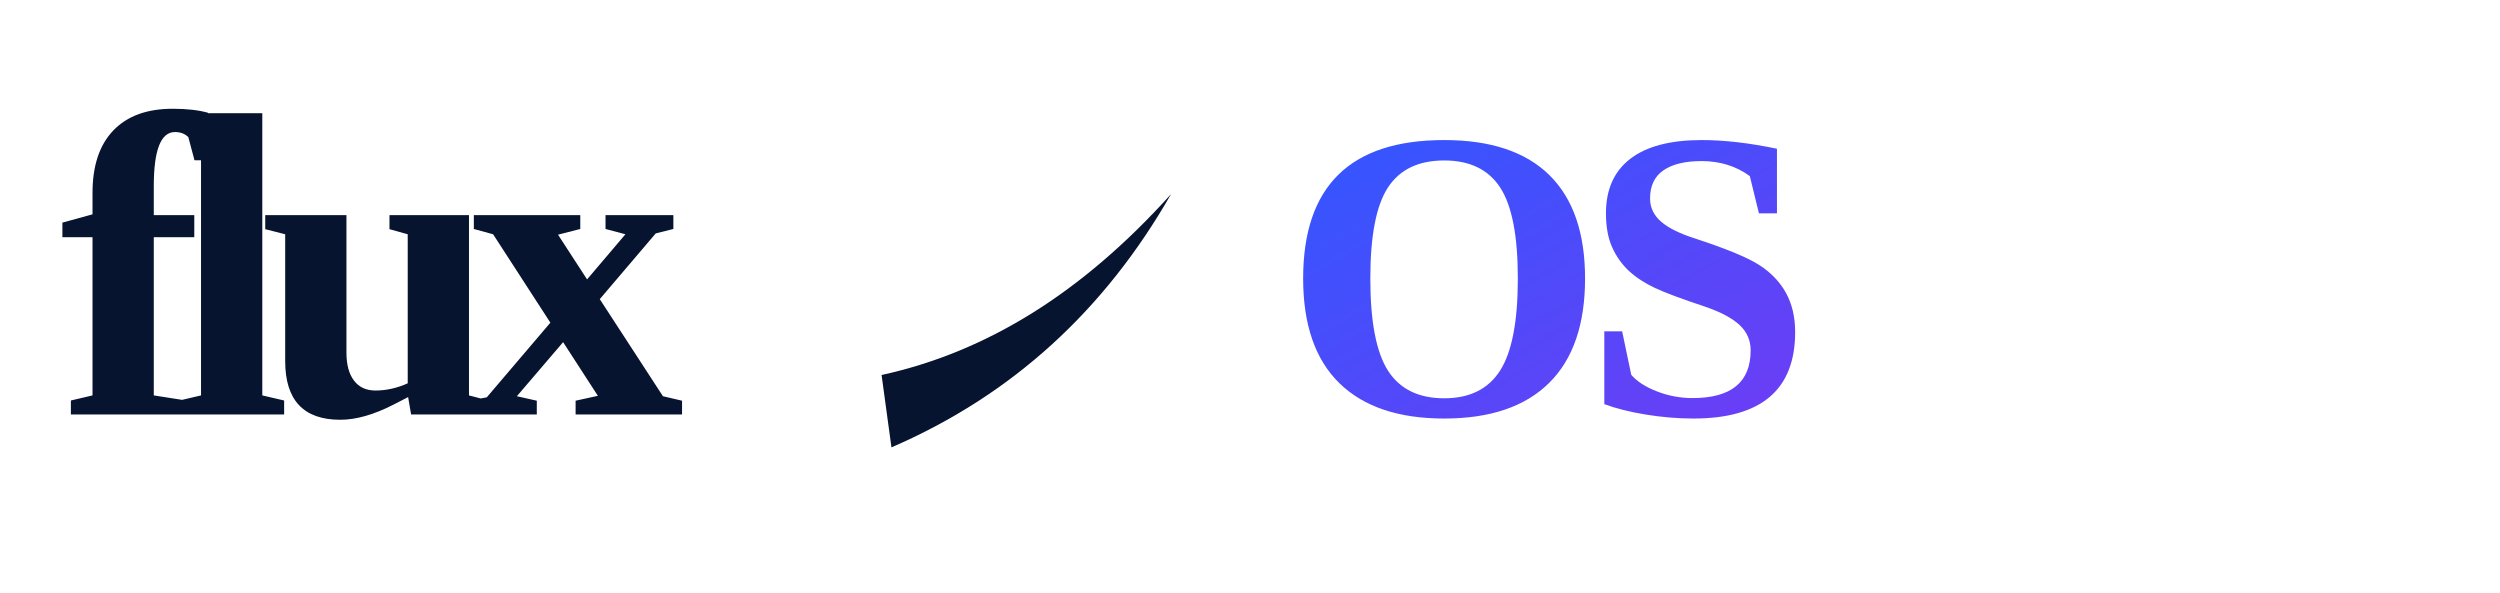
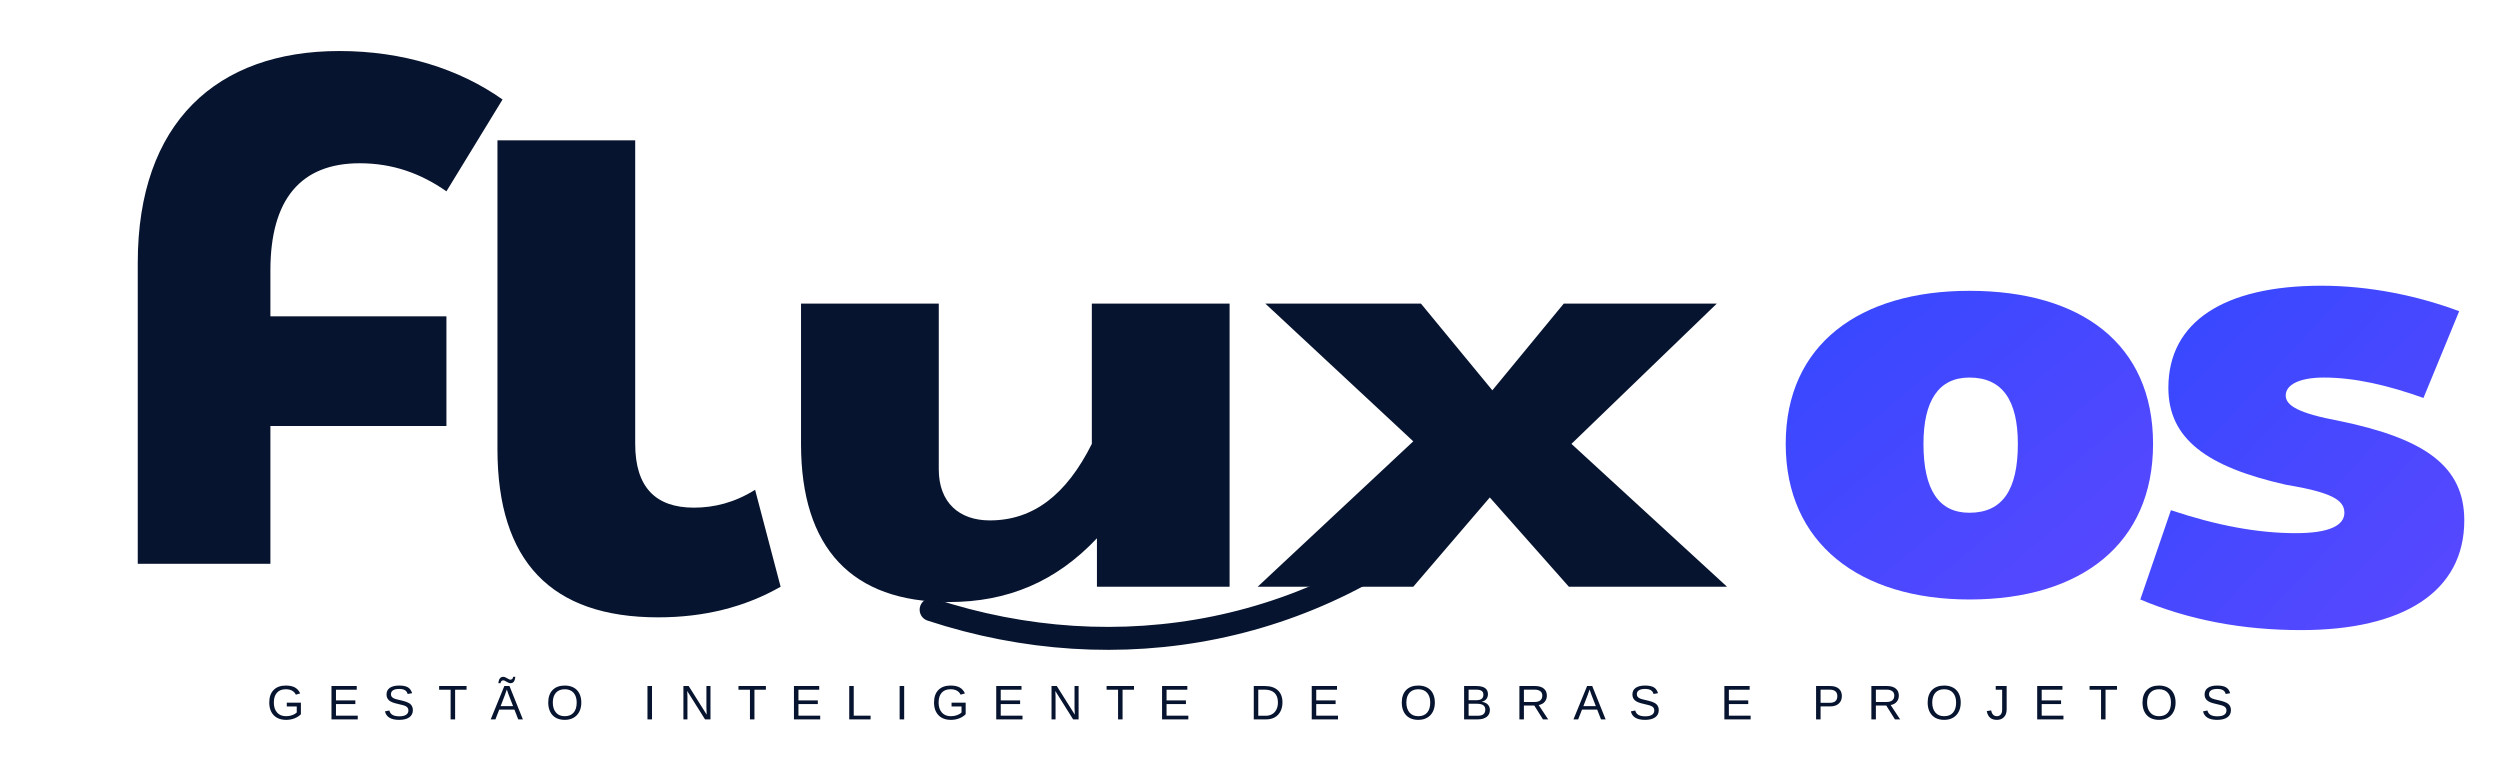
- <svg xmlns="http://www.w3.org/2000/svg" viewBox="0 0 760 180" role="img" aria-labelledby="t">
+ <svg xmlns="http://www.w3.org/2000/svg" viewBox="0 0 980 300" role="img" aria-labelledby="t d">
  <defs>
    <linearGradient id="os" x1="0" y1="0" x2="1" y2="1">
-       <stop stop-color="#3157ff" />
-       <stop offset="1" stop-color="#6d3df5" />
+       <stop stop-color="#3448ff" />
+       <stop offset="1" stop-color="#5a48ff" />
    </linearGradient>
  </defs>
  <g fill="#07142f">
-     <text x="18" y="126" font-family="Georgia, 'Times New Roman', serif" font-size="132" font-weight="700" letter-spacing="-10">flux</text>
-     <path d="M268 114c32-7 61-25 88-55-20 35-48 61-85 77z" />
+     <path d="M54 221V103c0-55 31-83 79-83 25 0 47 7 64 19l-22 36c-10-7-21-11-34-11-23 0-35 14-35 42v18h69v43h-69v54H54Z" />
+     <path d="M195 55h54v119c0 17 8 25 23 25 8 0 16-2 24-7l10 38c-14 8-30 12-48 12-42 0-63-22-63-66V55Z" />
+     <path d="M314 119h54v65c0 13 8 20 20 20 17 0 30-10 40-30v-55h54v111h-52v-19c-16 17-35 25-58 25-38 0-58-21-58-62v-55Z" />
+     <path d="M496 119h61l28 34 28-34h60l-57 55 61 56h-62l-31-35-30 35h-61l61-57-58-54Z" />
+     <path d="M365 239c73 24 153 10 213-46" fill="none" stroke="#07142f" stroke-width="9" stroke-linecap="round" />
  </g>
-   <text x="390" y="126" font-family="Georgia, 'Times New Roman', serif" font-size="126" font-weight="700" letter-spacing="-7" fill="url(#os)">OS</text>
+   <g fill="url(#os)">
+     <path d="M700 174c0-39 29-60 72-60 44 0 72 21 72 60s-28 61-72 61c-43 0-72-22-72-61Zm54 0c0 18 6 27 18 27 13 0 19-9 19-27 0-17-6-26-19-26-12 0-18 9-18 26Z" />
+     <path d="M851 200c18 6 34 9 49 9 13 0 19-3 19-8 0-5-5-8-23-11-31-7-46-18-46-38 0-26 22-40 60-40 19 0 38 4 54 10l-14 34c-14-5-27-8-39-8-10 0-15 3-15 7 0 4 5 7 21 10 34 7 49 18 49 39 0 28-24 43-64 43-23 0-44-4-63-12l12-35Z" />
+   </g>
+   <text x="490" y="282" text-anchor="middle" fill="#07142f" font-family="Arial,Helvetica,sans-serif" font-size="19" font-weight="500" letter-spacing="9">GESTÃO INTELIGENTE DE OBRAS E PROJETOS</text>
</svg>
